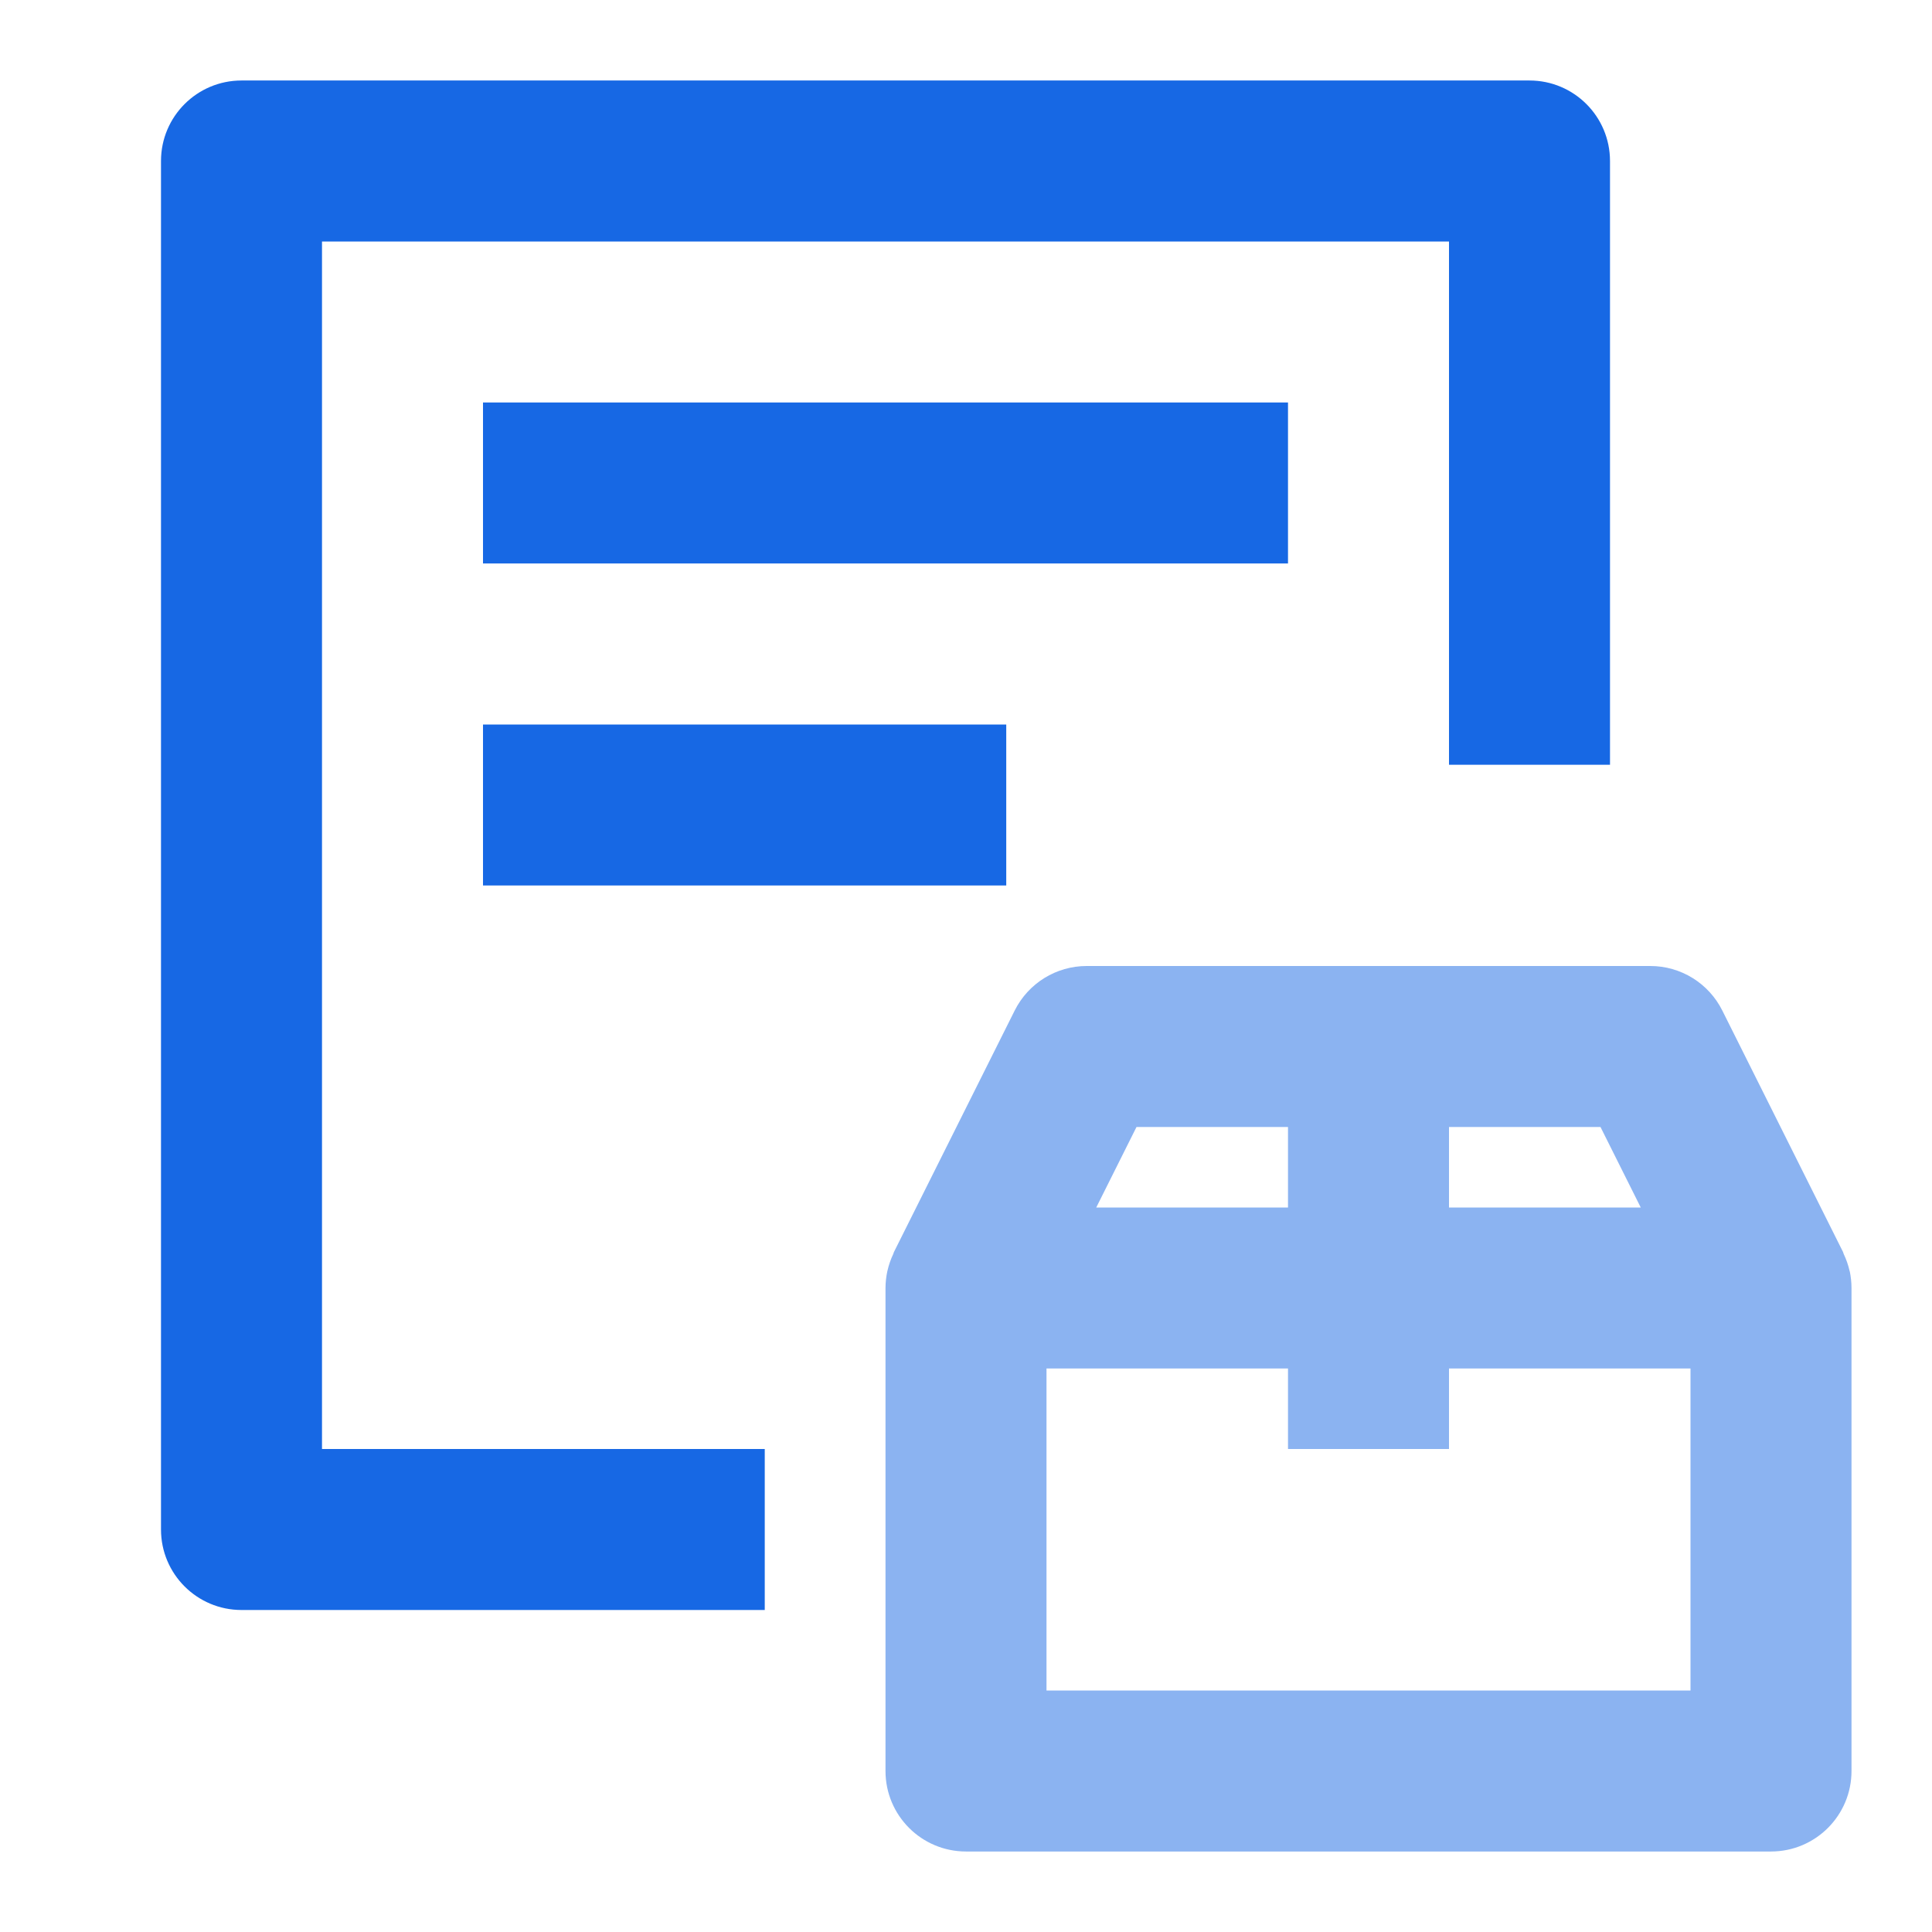
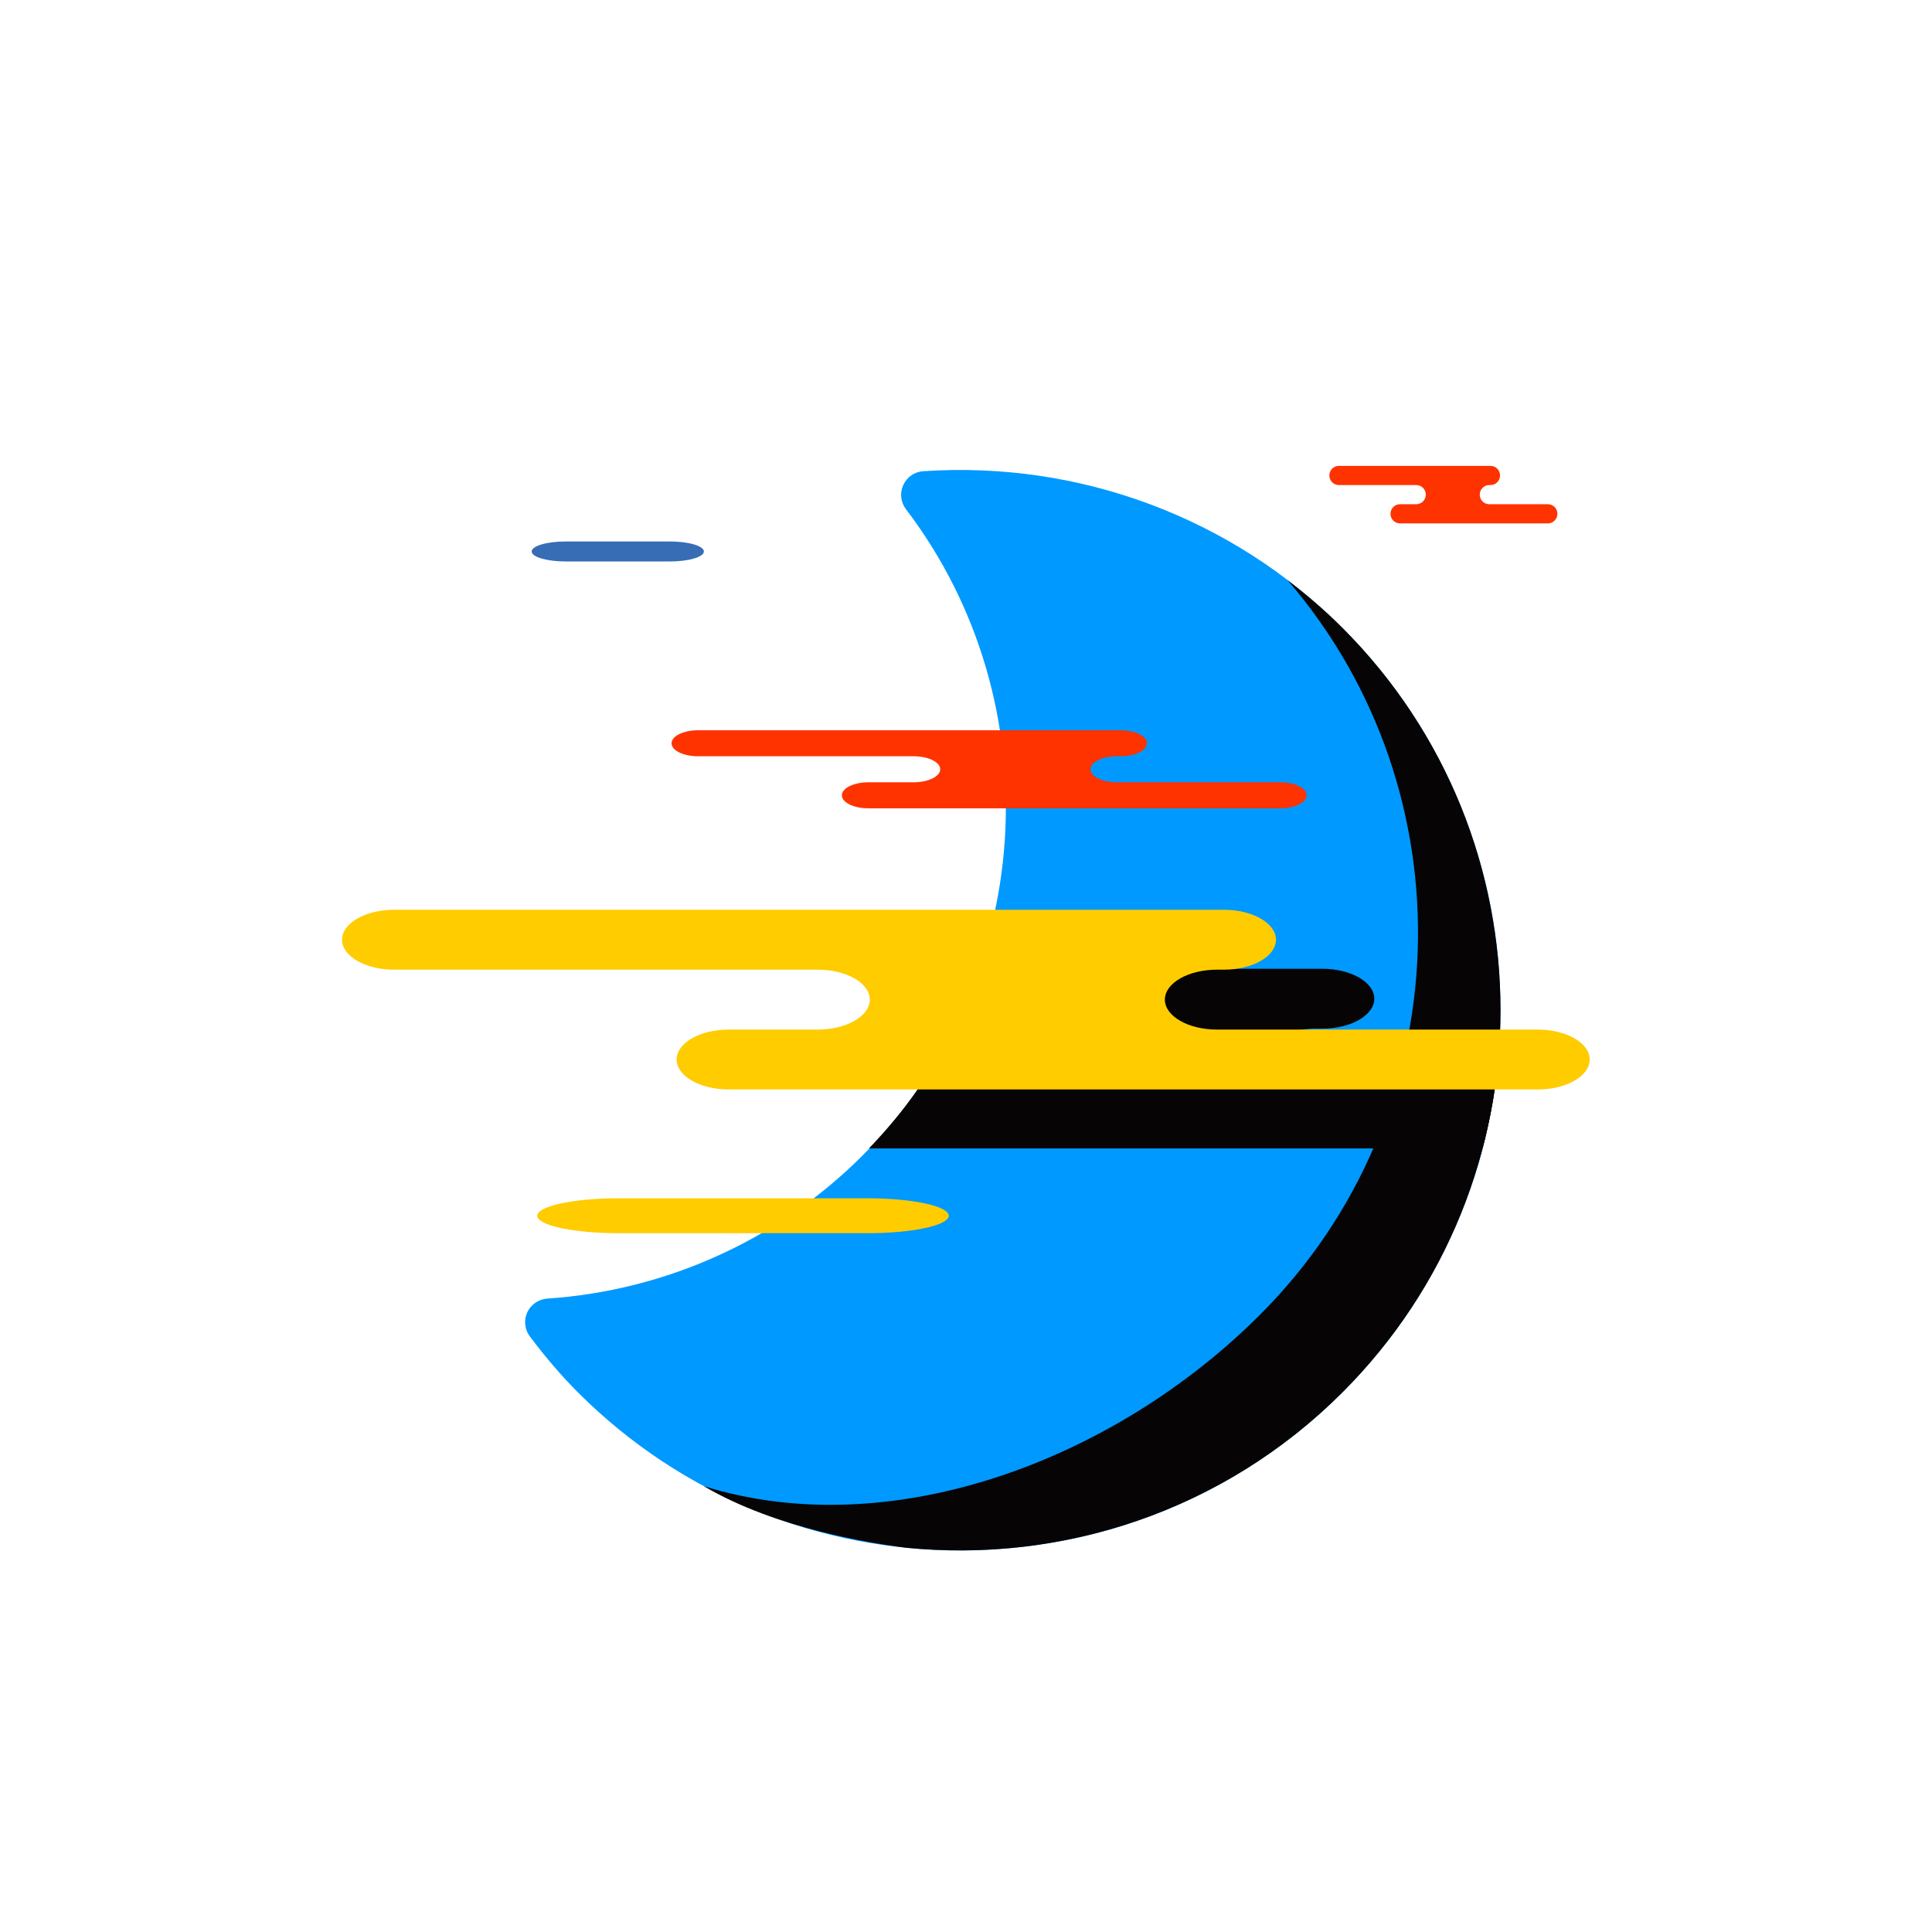
- <svg xmlns="http://www.w3.org/2000/svg" t="1685949302521" class="icon" viewBox="0 0 1024 1024" version="1.1" p-id="32694" width="16" height="16">
-   <path d="M170.667 128v640h234.667v85.333H128a42.667 42.667 0 0 1-42.667-42.667V85.333a42.667 42.667 0 0 1 42.667-42.667h682.667a42.667 42.667 0 0 1 42.667 42.667v320h-85.333V128H170.667z m85.333 170.667V213.333h426.667v85.333H256z m0 170.667V384h277.333v85.333H256z" fill="#1768E4" p-id="32695" />
-   <path d="M896 896h-341.333v-170.667h128v42.667h85.333v-42.667h128v170.667z m-293.632-298.667H682.667v42.667h-101.632l21.333-42.667z m267.264 42.667H768v-42.667h80.299l21.333 42.667z m110.763 33.92l-0.085-0.341a43.264 43.264 0 0 0-3.115-8.96l-0.341-1.024-64-128A42.667 42.667 0 0 0 874.667 512h-298.667a42.667 42.667 0 0 0-38.187 23.595l-64 128c-0.171 0.299-0.213 0.683-0.341 0.981a43.264 43.264 0 0 0-3.115 9.003l-0.085 0.341A43.776 43.776 0 0 0 469.333 682.667v256a42.667 42.667 0 0 0 42.667 42.667h426.667a42.667 42.667 0 0 0 42.667-42.667v-256c0-2.987-0.341-5.931-0.896-8.747z" fill="#8BB3F1" p-id="32696" />
+ <svg xmlns="http://www.w3.org/2000/svg" t="1685949500559" class="icon" viewBox="0 0 1024 1024" version="1.1" p-id="35745" width="16" height="16">
+   <path d="M711.512 332.786c111.723 111.716 111.723 293.496 0 405.208-111.701 111.716-293.491 111.716-405.202 0-8.438-8.443-16.758-18.109-25.443-29.604a12.566 12.566 0 0 1-1.421-12.781 12.646 12.646 0 0 1 10.569-7.318c63.169-4.278 122.474-31.159 166.969-75.665 91.875-91.875 101.863-239.233 23.195-342.743a12.489 12.489 0 0 1-1.433-12.776 12.442 12.442 0 0 1 10.57-7.351c82.823-5.605 163.837 24.661 222.196 83.03" fill="#0099FF" p-id="35746" />
+   <path d="M711.512 332.786c-9.106-9.122-18.836-17.468-28.976-25.18 96.696 112.443 91.854 282.678-14.701 389.235-77.884 77.889-196.257 121.565-294.762 90.863 38.371 22.693 90.045 30.427 106.804 32.59 82.737 8.354 168.4-19.066 231.635-82.3 111.722-111.712 111.722-293.492 0-405.208" fill="#060404" p-id="35747" />
+   <path d="M785.756 608.695c2.756-10.479 4.994-21.069 6.532-31.74H697.11c-15.24 0-27.598-7.109-27.598-15.882 0-8.762 12.356-15.87 27.598-15.87h3.682c15.24 0 27.607-7.108 27.607-15.87s-12.367-15.87-27.607-15.87H518.851c-4.197 12.2-9.504 24.045-15.521 35.599 5.919 2.906 9.763 7.187 9.763 12.013 0 8.52-11.699 15.419-26.337 15.807-7.749 11.177-16.555 21.77-26.198 31.815H662.82l122.936-0.002z" fill="#060404" p-id="35748" />
+   <path d="M459.803 653.621c23.775 0 43.063-4.146 43.063-9.246 0-5.112-19.288-9.256-43.063-9.256H327.814c-23.787 0-43.063 4.144-43.063 9.256 0 5.102 19.276 9.246 43.063 9.246h131.989z" fill="#FFCC00" p-id="35749" />
+   <path d="M355.056 297.591c9.946 0 18.018-2.368 18.018-5.301 0-2.927-8.071-5.3-18.018-5.3H299.82c-9.944 0-18.018 2.373-18.018 5.3 0 2.934 8.072 5.301 18.018 5.301h55.236z" fill="#366DB5" p-id="35750" />
+   <path d="M553.627 387.049h40.242c7.771 0 14.058 3.089 14.058 6.889 0 3.816-6.286 6.905-14.058 6.905h-1.873c-7.749 0-14.046 3.083-14.046 6.899 0 3.8 6.297 6.889 14.046 6.889h86.525c7.761 0 14.046 3.094 14.046 6.898 0 3.811-6.285 6.9-14.046 6.9H460.256c-7.75 0-14.046-3.089-14.046-6.9 0-3.805 6.296-6.898 14.046-6.898h24.022c7.749 0 14.058-3.089 14.058-6.889 0-3.816-6.309-6.899-14.058-6.899H369.994c-7.76 0-14.056-3.089-14.056-6.905 0-3.8 6.296-6.889 14.056-6.889h183.633zM775.563 246.923h14.455c2.776 0 5.037 2.282 5.037 5.086 0 2.809-2.261 5.08-5.037 5.08h-0.678c-2.788 0-5.038 2.271-5.038 5.08 0 2.81 2.25 5.08 5.038 5.08h31.072c2.787 0 5.036 2.271 5.036 5.08 0 2.81-2.249 5.081-5.036 5.081h-78.378c-2.788 0-5.049-2.271-5.049-5.081 0-2.809 2.261-5.08 5.049-5.08h8.621c2.788 0 5.048-2.271 5.048-5.08s-2.26-5.08-5.048-5.08h-41.04c-2.775 0-5.037-2.271-5.037-5.08 0-2.804 2.262-5.086 5.037-5.086H775.563z" fill="#FF3300" p-id="35751" />
+   <path d="M569.631 482.201h79.065c15.241 0 27.599 7.109 27.599 15.875 0 8.762-12.356 15.871-27.599 15.871h-3.681c-15.24 0-27.607 7.108-27.607 15.87 0 8.771 12.367 15.882 27.607 15.882h169.961c15.253 0 27.607 7.097 27.607 15.869 0 8.762-12.354 15.87-27.607 15.87h-428.75c-15.24 0-27.597-7.108-27.597-15.87 0-8.772 12.355-15.869 27.597-15.869h47.165c15.24 0 27.618-7.11 27.618-15.882 0-8.762-12.378-15.87-27.618-15.87H208.892c-15.241 0-27.597-7.109-27.597-15.871 0-8.767 12.355-15.875 27.597-15.875h360.739z" fill="#FFCC00" p-id="35752" />
</svg>
